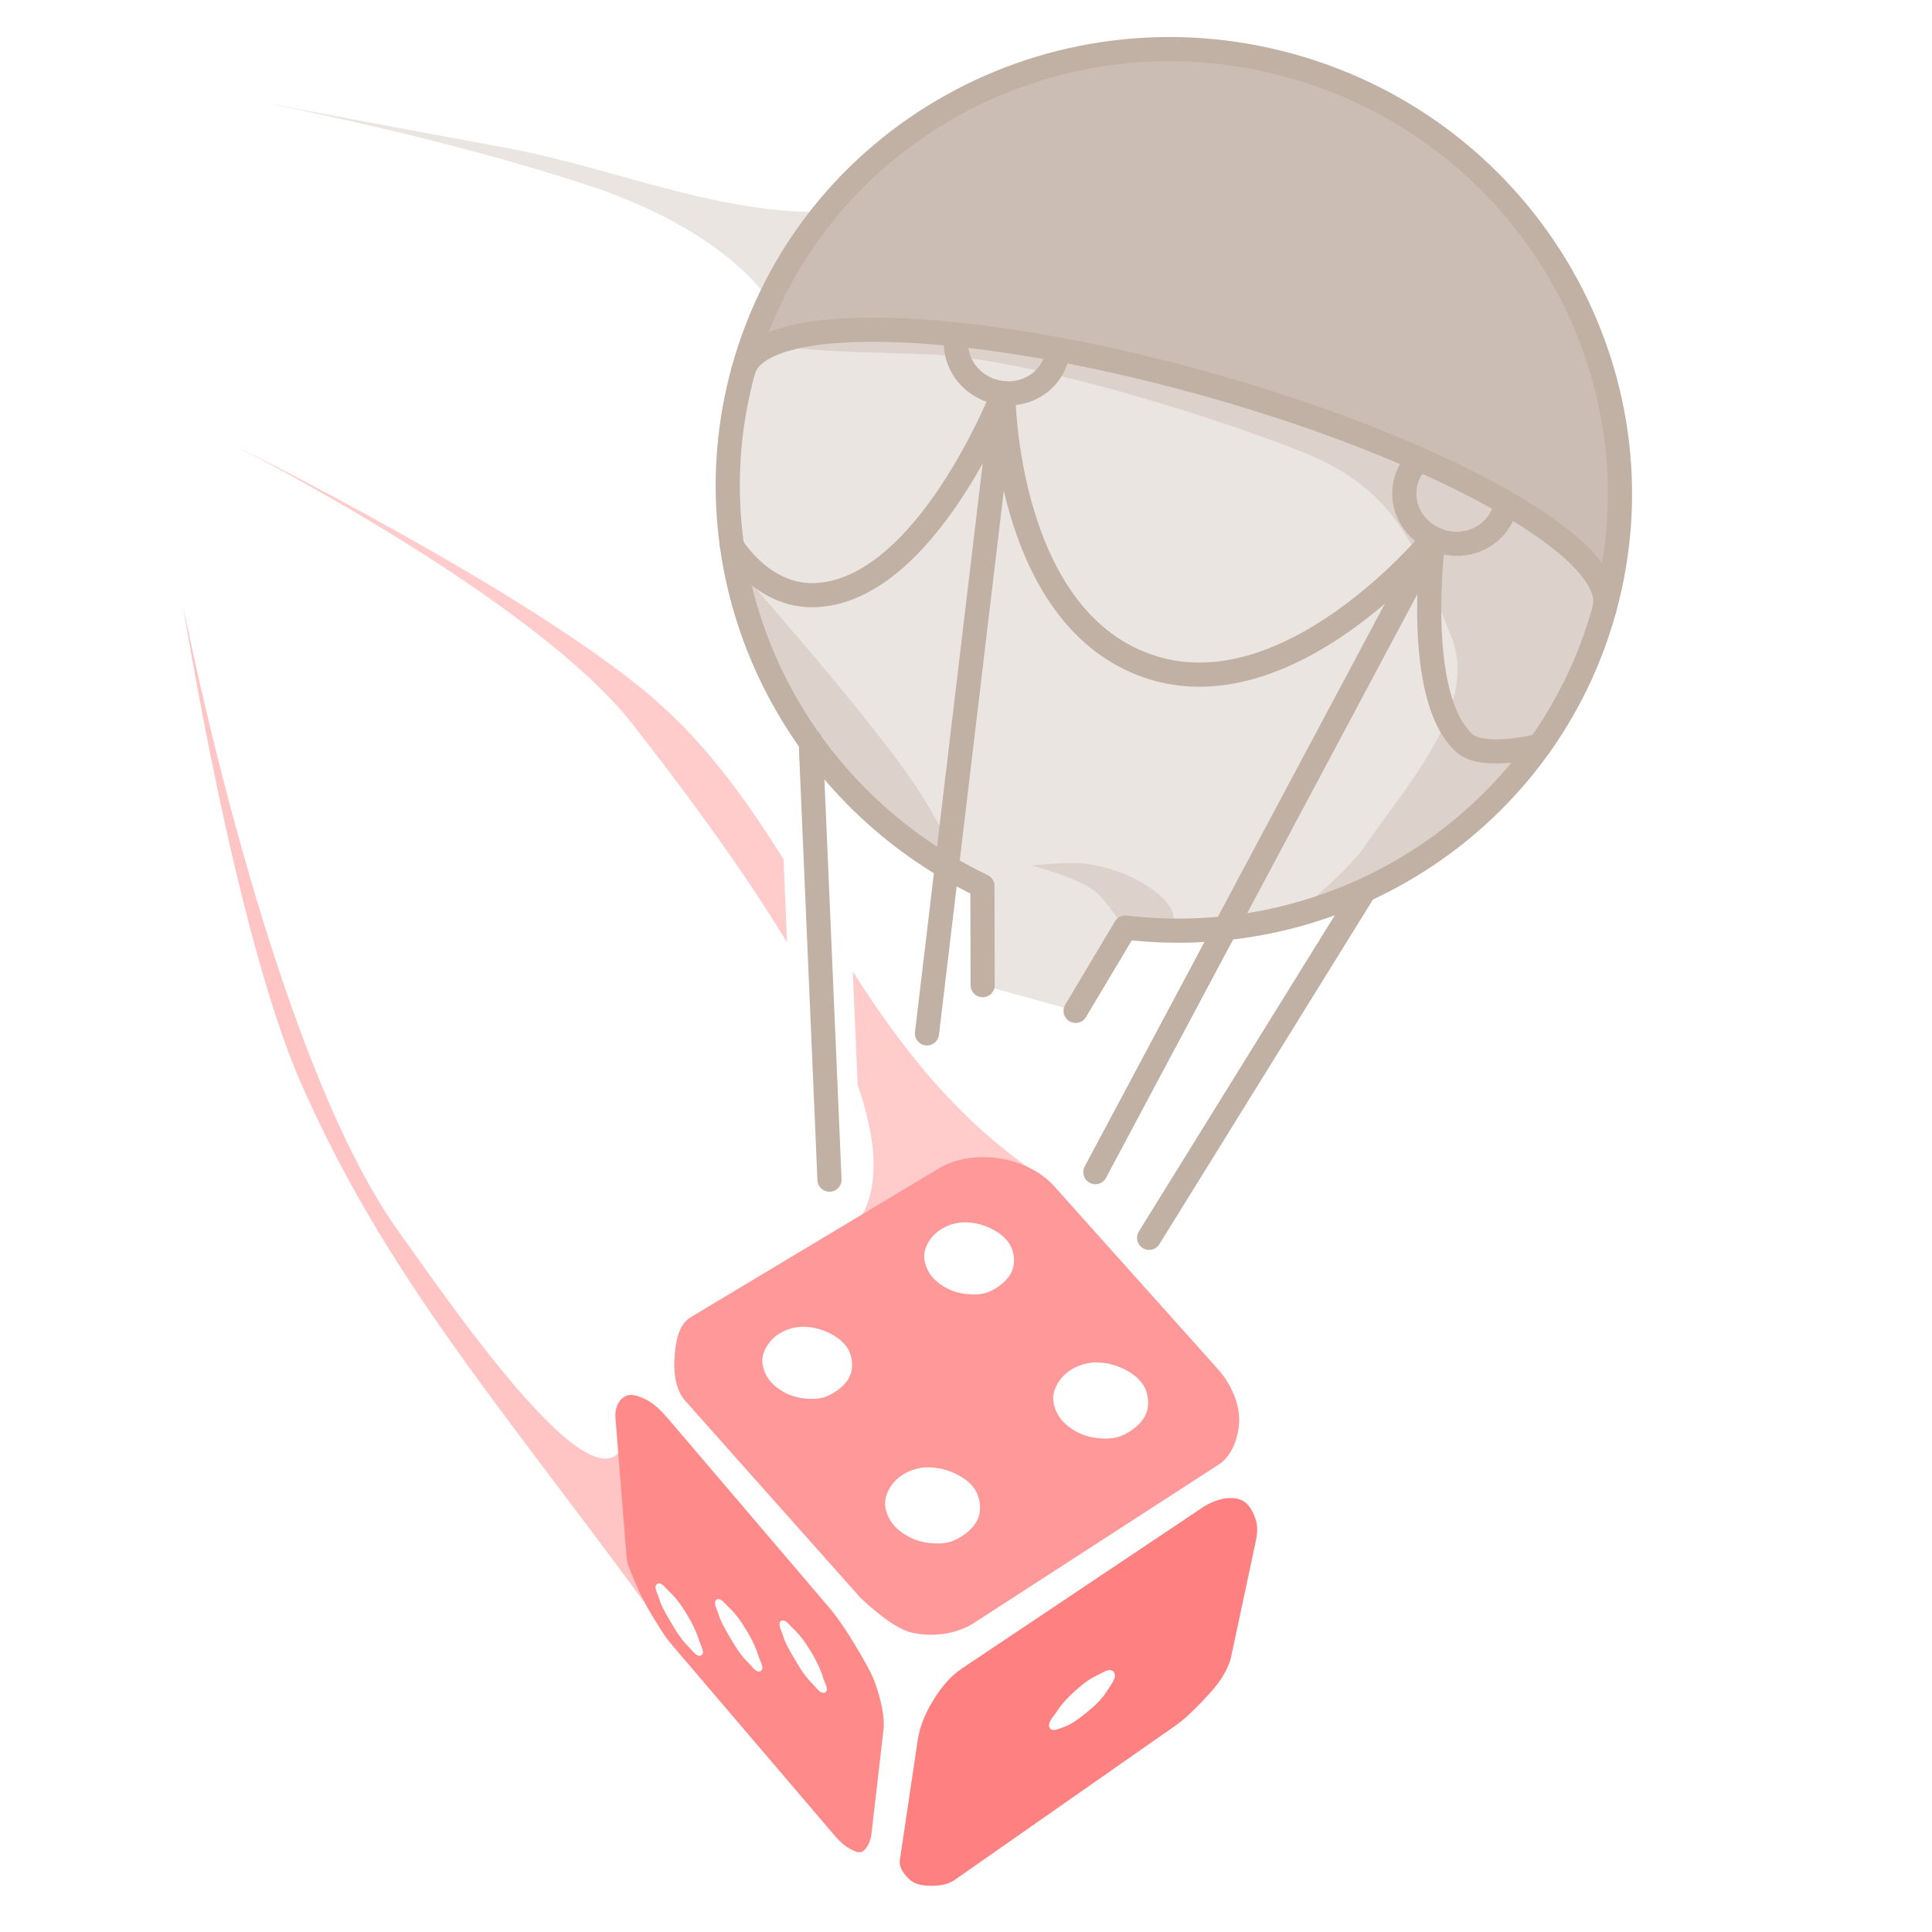
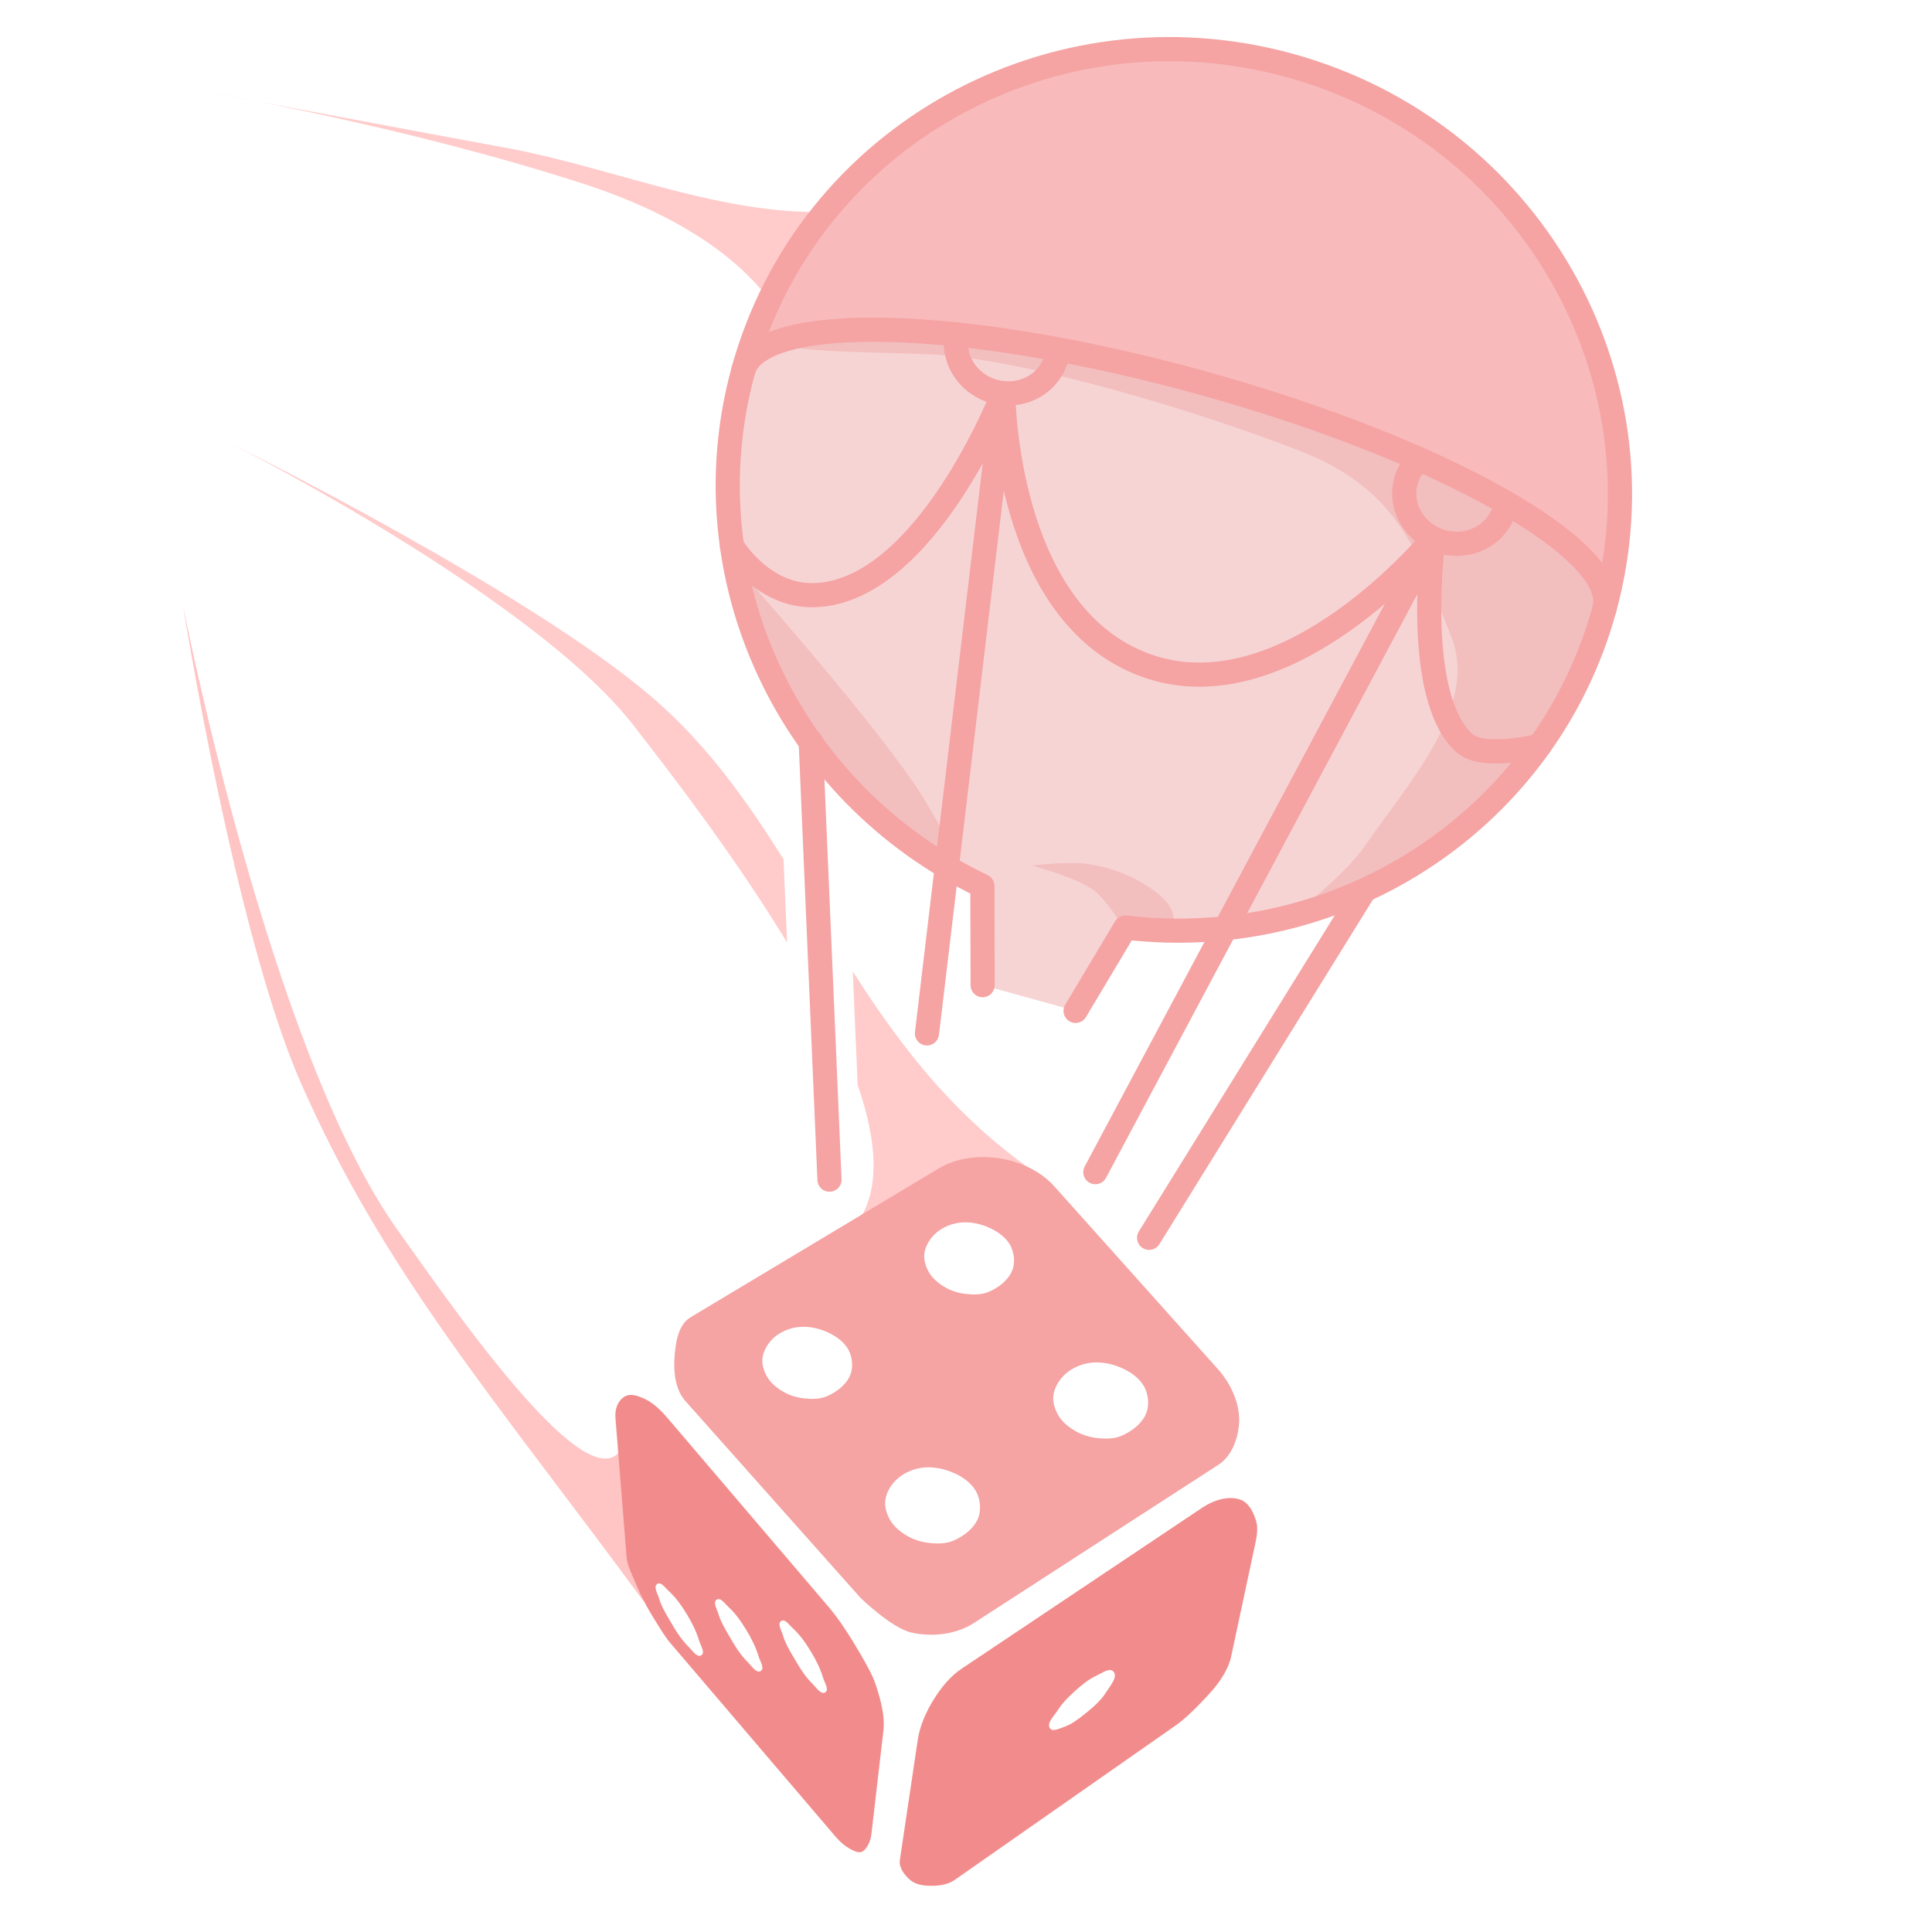
<svg xmlns="http://www.w3.org/2000/svg" xml:space="preserve" width="60mm" height="60mm" viewBox="0 0 60 60" version="1.1" id="svg8">
  <defs id="defs2" />
  <g transform="translate(-85.2379, -59.4404)" id="layer1">
    <g id="g3659">
      <g id="g4440" transform="matrix(0.988587 0.150653 -0.150653 0.988587 13.1089 -16.4895)">
        <g id="g16336" transform="rotate(1.324145,103.8231,-46.61967)">
          <g id="g16183" style="stroke-width:0.75;stroke-dasharray:none" transform="rotate(13.78892,125.482,125.066)">
            <g id="g354">
-               <path style="fill:#eae5e1;fill-opacity:1;stroke:none;stroke-width:0.5;stroke-linecap:round;stroke-linejoin:round;stroke-dasharray:none;stroke-opacity:1" d="m 115.079,82.988 c 0,0 -6.677,-4.048 -5.839,-8.307 0.831,-4.221 -2.705,-6.742 -7.667,-7.562 -5.676,-0.937 -11.911,-1.065 -11.911,-1.065 0,0 6.178,0.22 9.268,0.312 3.668,0.11 7.459,1.233 11.004,0.287 4.047,-1.08 10.729,-6.54 10.729,-6.54" id="path20300" transform="rotate(-15.11307,121.7817,110.3178)" />
+               <path style="fill:#ffcbcb;fill-opacity:1;stroke:none;stroke-width:0.5;stroke-linecap:round;stroke-linejoin:round;stroke-dasharray:none;stroke-opacity:1" d="m 115.079,82.988 c 0,0 -6.677,-4.048 -5.839,-8.307 0.831,-4.221 -2.705,-6.742 -7.667,-7.562 -5.676,-0.937 -11.911,-1.065 -11.911,-1.065 0,0 6.178,0.22 9.268,0.312 3.668,0.11 7.459,1.233 11.004,0.287 4.047,-1.08 10.729,-6.54 10.729,-6.54" id="path20300" transform="rotate(-15.11307,121.7817,110.3178)" />
              <path style="fill:#ffc4c4;fill-opacity:1;stroke:none;stroke-width:0.5;stroke-linecap:round;stroke-linejoin:round;stroke-dasharray:none;stroke-opacity:1" d="m 110.008,110.359 c -5.501,-5.505 -9.528,-8.899 -12.975,-14.349 C 94.314,91.712 91.191,81.913 91.191,81.913 c 0,0 4.754,13.306 9.539,18.212 2.108,2.162 8.619,9.166 7.916,4.404" id="path20028" transform="rotate(-15.11307,121.7817,110.3178)" />
              <path id="path19963" style="fill:#ffcbcb;fill-opacity:1;stroke:none;stroke-width:0.5;stroke-linecap:round;stroke-linejoin:round;stroke-dasharray:none;stroke-opacity:1" d="m 91.992,76.763 c 0,0 9.885,3.249 13.556,6.703 1.652,1.555 3.883,3.729 5.771,5.984 l -0.499,-2.54 c -1.398,-1.619 -2.866,-3.14 -4.727,-4.316 -4.301,-2.716 -14.102,-5.832 -14.102,-5.832 z m 21.481,13.274 0.68,3.459 c 1.075,2.043 1.342,3.869 0.013,5.021 l 6.287,-2.959 c -3.023,-1.372 -5.114,-3.395 -6.979,-5.522 z" transform="rotate(-15.11307,121.7817,110.3178)" />
              <g id="g16314" transform="rotate(-13.78892,129.8508,139.3219)">
-                 <path id="path1001" style="fill:#ff9999;fill-opacity:1;stroke:none;stroke-width:0.5;stroke-linecap:round;stroke-linejoin:round;stroke-opacity:1" d="m 126.496,94.165 c -0.276,-0.07 -0.562,-0.102 -0.838,-0.097 -0.639,0.011 -1.328,0.212 -1.811,0.631 l -6.796,5.895 c -0.356,0.309 -0.321,0.922 -0.264,1.39 0.054,0.435 0.209,0.922 0.553,1.194 l 6.416,5.077 c 0,0 1.11,0.76 1.75,0.791 0.653,0.033 1.379,-0.182 1.857,-0.627 l 6.635,-6.165 c 0.366,-0.341 0.467,-0.954 0.391,-1.449 -0.089,-0.578 -0.483,-1.118 -0.943,-1.479 l -5.978,-4.7 c -0.279,-0.22 -0.618,-0.373 -0.972,-0.462 z m -0.781,2.083 c 0.066,0.017 0.13,0.037 0.192,0.06 0.228,0.084 0.458,0.227 0.588,0.433 0.129,0.203 0.194,0.475 0.138,0.709 -0.074,0.31 -0.324,0.576 -0.588,0.753 -0.2,0.134 -0.454,0.177 -0.694,0.193 -0.226,0.016 -0.461,-0.013 -0.674,-0.091 -0.212,-0.078 -0.424,-0.194 -0.571,-0.366 -0.134,-0.157 -0.241,-0.36 -0.247,-0.566 -0.007,-0.243 0.098,-0.497 0.252,-0.686 0.182,-0.223 0.453,-0.388 0.733,-0.457 0.28,-0.069 0.588,-0.056 0.872,0.017 z m 4.85,3.587 c 0.057,0.016 0.114,0.034 0.169,0.055 0.241,0.089 0.483,0.24 0.621,0.457 0.136,0.215 0.205,0.501 0.146,0.749 -0.078,0.327 -0.342,0.609 -0.622,0.796 -0.211,0.141 -0.48,0.187 -0.733,0.204 -0.239,0.016 -0.487,-0.014 -0.712,-0.096 -0.224,-0.082 -0.449,-0.204 -0.604,-0.386 -0.141,-0.165 -0.255,-0.381 -0.261,-0.598 -0.008,-0.257 0.104,-0.525 0.266,-0.725 0.192,-0.236 0.479,-0.41 0.774,-0.483 0.308,-0.076 0.646,-0.058 0.955,0.027 z m -9.239,0.479 c 0.066,0.017 0.13,0.037 0.192,0.06 0.228,0.084 0.458,0.227 0.588,0.433 0.129,0.203 0.194,0.475 0.138,0.709 -0.074,0.31 -0.324,0.576 -0.588,0.753 -0.2,0.134 -0.454,0.177 -0.694,0.193 -0.226,0.016 -0.461,-0.013 -0.673,-0.091 l -4.9e-4,-1.3e-4 c -0.212,-0.078 -0.425,-0.193 -0.571,-0.366 -0.133,-0.157 -0.241,-0.36 -0.247,-0.566 -0.007,-0.243 0.098,-0.497 0.252,-0.686 0.181,-0.223 0.454,-0.387 0.733,-0.456 0.28,-0.069 0.587,-0.057 0.871,0.017 z m 4.629,3.624 c 0.069,0.018 0.137,0.039 0.203,0.064 0.241,0.089 0.484,0.24 0.621,0.458 0.136,0.215 0.205,0.501 0.146,0.749 -0.078,0.327 -0.342,0.609 -0.622,0.796 -0.211,0.141 -0.48,0.187 -0.733,0.204 -0.239,0.017 -0.487,-0.014 -0.712,-0.096 -0.224,-0.082 -0.448,-0.205 -0.604,-0.386 -0.141,-0.165 -0.255,-0.381 -0.261,-0.598 -0.008,-0.257 0.104,-0.525 0.266,-0.725 0.192,-0.236 0.479,-0.409 0.774,-0.482 0.296,-0.073 0.621,-0.06 0.921,0.018 z" />
-                 <path id="path3717" style="fill:#ff8080;fill-opacity:1;stroke:none;stroke-width:0.5;stroke-linecap:round;stroke-linejoin:round;stroke-opacity:1" d="m 134.924,103.227 c -0.016,-0.005 -0.032,-0.009 -0.048,-0.013 -0.4,-0.084 -0.849,0.159 -1.145,0.443 l -6.494,6.222 c -0.305,0.292 -0.52,0.678 -0.679,1.07 -0.172,0.423 -0.293,0.885 -0.281,1.342 l 0.1,3.779 c 0.006,0.234 0.227,0.437 0.429,0.554 0.162,0.094 0.37,0.101 0.556,0.078 0.285,-0.035 0.596,-0.12 0.799,-0.323 l 5.91,-5.898 c 0.256,-0.256 0.469,-0.554 0.671,-0.855 0.197,-0.293 0.394,-0.593 0.522,-0.923 0.081,-0.207 0.142,-0.426 0.15,-0.649 l 0.129,-3.569 c 0.008,-0.221 0.012,-0.492 -0.094,-0.704 -0.112,-0.226 -0.287,-0.477 -0.525,-0.553 z m -3.088,5.898 c 0.02,0.004 0.038,0.012 0.057,0.026 0.175,0.134 -0.021,0.449 -0.103,0.654 -0.125,0.313 -0.351,0.58 -0.576,0.833 -0.16,0.18 -0.33,0.362 -0.541,0.477 -0.125,0.068 -0.308,0.213 -0.412,0.115 -0.144,-0.137 0.056,-0.398 0.132,-0.582 0.106,-0.258 0.269,-0.491 0.442,-0.71 0.164,-0.208 0.339,-0.415 0.556,-0.565 0.132,-0.091 0.306,-0.278 0.445,-0.249 z" />
-                 <path id="path3719" style="fill:#ff8a8a;fill-opacity:1;stroke:none;stroke-width:0.5;stroke-linecap:round;stroke-linejoin:bevel;stroke-opacity:1" d="m 116.07,103.332 c -0.217,-0.056 -0.456,-0.099 -0.621,0.053 -0.186,0.172 -0.216,0.447 -0.152,0.693 l 1.094,4.211 c 0.049,0.188 0.189,0.387 0.294,0.551 0.134,0.213 0.26,0.401 0.408,0.603 0.216,0.296 0.458,0.559 0.704,0.832 0.128,0.142 0.261,0.283 0.409,0.405 l 6.078,5.017 c 0.16,0.132 0.343,0.244 0.541,0.306 0.102,0.032 0.221,0.069 0.32,0.029 0.067,-0.026 0.11,-0.098 0.141,-0.163 0.065,-0.133 0.09,-0.288 0.082,-0.436 l -0.191,-3.242 c -0.026,-0.443 -0.24,-0.897 -0.454,-1.306 -0.169,-0.323 -0.408,-0.605 -0.642,-0.884 -0.382,-0.457 -0.84,-0.958 -1.239,-1.287 l -5.919,-4.889 c -0.254,-0.21 -0.534,-0.413 -0.853,-0.494 z m 5.49,6.037 c 0.095,0.021 0.208,0.131 0.295,0.185 0.26,0.164 0.48,0.389 0.683,0.62 0.196,0.224 0.376,0.467 0.51,0.733 0.068,0.135 0.256,0.329 0.144,0.431 -0.118,0.107 -0.306,-0.103 -0.438,-0.193 -0.298,-0.204 -0.534,-0.49 -0.767,-0.765 -0.146,-0.173 -0.294,-0.35 -0.394,-0.553 -0.067,-0.136 -0.245,-0.332 -0.133,-0.434 0.03,-0.027 0.064,-0.032 0.101,-0.024 z m -2.087,-0.307 c 0.096,0.021 0.208,0.13 0.295,0.185 0.26,0.164 0.48,0.39 0.683,0.621 0.196,0.224 0.376,0.467 0.51,0.733 0.068,0.135 0.255,0.329 0.144,0.431 l -1.5e-4,4.9e-4 c -0.118,0.107 -0.306,-0.104 -0.438,-0.193 -0.298,-0.204 -0.534,-0.49 -0.767,-0.766 -0.146,-0.173 -0.294,-0.35 -0.394,-0.552 -0.067,-0.136 -0.245,-0.332 -0.134,-0.434 0.03,-0.027 0.064,-0.032 0.102,-0.024 z m -1.903,-0.159 c 0.095,0.021 0.208,0.131 0.295,0.185 0.26,0.164 0.48,0.389 0.683,0.62 0.196,0.224 0.376,0.467 0.51,0.733 0.068,0.135 0.256,0.329 0.144,0.431 -0.118,0.107 -0.306,-0.103 -0.438,-0.193 -0.298,-0.204 -0.534,-0.49 -0.767,-0.765 -0.146,-0.173 -0.294,-0.35 -0.394,-0.553 -0.067,-0.136 -0.245,-0.332 -0.133,-0.434 0.03,-0.027 0.063,-0.033 0.101,-0.024 z" />
+                 <path id="path1001" style="fill:#f5a3a3;fill-opacity:1;stroke:none;stroke-width:0.5;stroke-linecap:round;stroke-linejoin:round;stroke-opacity:1" d="m 126.496,94.165 c -0.276,-0.07 -0.562,-0.102 -0.838,-0.097 -0.639,0.011 -1.328,0.212 -1.811,0.631 l -6.796,5.895 c -0.356,0.309 -0.321,0.922 -0.264,1.39 0.054,0.435 0.209,0.922 0.553,1.194 l 6.416,5.077 c 0,0 1.11,0.76 1.75,0.791 0.653,0.033 1.379,-0.182 1.857,-0.627 l 6.635,-6.165 c 0.366,-0.341 0.467,-0.954 0.391,-1.449 -0.089,-0.578 -0.483,-1.118 -0.943,-1.479 l -5.978,-4.7 c -0.279,-0.22 -0.618,-0.373 -0.972,-0.462 z m -0.781,2.083 c 0.066,0.017 0.13,0.037 0.192,0.06 0.228,0.084 0.458,0.227 0.588,0.433 0.129,0.203 0.194,0.475 0.138,0.709 -0.074,0.31 -0.324,0.576 -0.588,0.753 -0.2,0.134 -0.454,0.177 -0.694,0.193 -0.226,0.016 -0.461,-0.013 -0.674,-0.091 -0.212,-0.078 -0.424,-0.194 -0.571,-0.366 -0.134,-0.157 -0.241,-0.36 -0.247,-0.566 -0.007,-0.243 0.098,-0.497 0.252,-0.686 0.182,-0.223 0.453,-0.388 0.733,-0.457 0.28,-0.069 0.588,-0.056 0.872,0.017 z m 4.85,3.587 c 0.057,0.016 0.114,0.034 0.169,0.055 0.241,0.089 0.483,0.24 0.621,0.457 0.136,0.215 0.205,0.501 0.146,0.749 -0.078,0.327 -0.342,0.609 -0.622,0.796 -0.211,0.141 -0.48,0.187 -0.733,0.204 -0.239,0.016 -0.487,-0.014 -0.712,-0.096 -0.224,-0.082 -0.449,-0.204 -0.604,-0.386 -0.141,-0.165 -0.255,-0.381 -0.261,-0.598 -0.008,-0.257 0.104,-0.525 0.266,-0.725 0.192,-0.236 0.479,-0.41 0.774,-0.483 0.308,-0.076 0.646,-0.058 0.955,0.027 z m -9.239,0.479 c 0.066,0.017 0.13,0.037 0.192,0.06 0.228,0.084 0.458,0.227 0.588,0.433 0.129,0.203 0.194,0.475 0.138,0.709 -0.074,0.31 -0.324,0.576 -0.588,0.753 -0.2,0.134 -0.454,0.177 -0.694,0.193 -0.226,0.016 -0.461,-0.013 -0.673,-0.091 l -4.9e-4,-1.3e-4 c -0.212,-0.078 -0.425,-0.193 -0.571,-0.366 -0.133,-0.157 -0.241,-0.36 -0.247,-0.566 -0.007,-0.243 0.098,-0.497 0.252,-0.686 0.181,-0.223 0.454,-0.387 0.733,-0.456 0.28,-0.069 0.587,-0.057 0.871,0.017 z m 4.629,3.624 c 0.069,0.018 0.137,0.039 0.203,0.064 0.241,0.089 0.484,0.24 0.621,0.458 0.136,0.215 0.205,0.501 0.146,0.749 -0.078,0.327 -0.342,0.609 -0.622,0.796 -0.211,0.141 -0.48,0.187 -0.733,0.204 -0.239,0.017 -0.487,-0.014 -0.712,-0.096 -0.224,-0.082 -0.448,-0.205 -0.604,-0.386 -0.141,-0.165 -0.255,-0.381 -0.261,-0.598 -0.008,-0.257 0.104,-0.525 0.266,-0.725 0.192,-0.236 0.479,-0.409 0.774,-0.482 0.296,-0.073 0.621,-0.06 0.921,0.018 z" />
+                 <path id="path3717" style="fill:#f28c8c;fill-opacity:1;stroke:none;stroke-width:0.5;stroke-linecap:round;stroke-linejoin:round;stroke-opacity:1" d="m 134.924,103.227 c -0.016,-0.005 -0.032,-0.009 -0.048,-0.013 -0.4,-0.084 -0.849,0.159 -1.145,0.443 l -6.494,6.222 c -0.305,0.292 -0.52,0.678 -0.679,1.07 -0.172,0.423 -0.293,0.885 -0.281,1.342 l 0.1,3.779 c 0.006,0.234 0.227,0.437 0.429,0.554 0.162,0.094 0.37,0.101 0.556,0.078 0.285,-0.035 0.596,-0.12 0.799,-0.323 l 5.91,-5.898 c 0.256,-0.256 0.469,-0.554 0.671,-0.855 0.197,-0.293 0.394,-0.593 0.522,-0.923 0.081,-0.207 0.142,-0.426 0.15,-0.649 l 0.129,-3.569 c 0.008,-0.221 0.012,-0.492 -0.094,-0.704 -0.112,-0.226 -0.287,-0.477 -0.525,-0.553 z m -3.088,5.898 c 0.02,0.004 0.038,0.012 0.057,0.026 0.175,0.134 -0.021,0.449 -0.103,0.654 -0.125,0.313 -0.351,0.58 -0.576,0.833 -0.16,0.18 -0.33,0.362 -0.541,0.477 -0.125,0.068 -0.308,0.213 -0.412,0.115 -0.144,-0.137 0.056,-0.398 0.132,-0.582 0.106,-0.258 0.269,-0.491 0.442,-0.71 0.164,-0.208 0.339,-0.415 0.556,-0.565 0.132,-0.091 0.306,-0.278 0.445,-0.249 z" />
+                 <path id="path3719" style="fill:#f28c8c;fill-opacity:1;stroke:none;stroke-width:0.5;stroke-linecap:round;stroke-linejoin:bevel;stroke-opacity:1" d="m 116.07,103.332 c -0.217,-0.056 -0.456,-0.099 -0.621,0.053 -0.186,0.172 -0.216,0.447 -0.152,0.693 l 1.094,4.211 c 0.049,0.188 0.189,0.387 0.294,0.551 0.134,0.213 0.26,0.401 0.408,0.603 0.216,0.296 0.458,0.559 0.704,0.832 0.128,0.142 0.261,0.283 0.409,0.405 l 6.078,5.017 c 0.16,0.132 0.343,0.244 0.541,0.306 0.102,0.032 0.221,0.069 0.32,0.029 0.067,-0.026 0.11,-0.098 0.141,-0.163 0.065,-0.133 0.09,-0.288 0.082,-0.436 l -0.191,-3.242 c -0.026,-0.443 -0.24,-0.897 -0.454,-1.306 -0.169,-0.323 -0.408,-0.605 -0.642,-0.884 -0.382,-0.457 -0.84,-0.958 -1.239,-1.287 l -5.919,-4.889 c -0.254,-0.21 -0.534,-0.413 -0.853,-0.494 z m 5.49,6.037 c 0.095,0.021 0.208,0.131 0.295,0.185 0.26,0.164 0.48,0.389 0.683,0.62 0.196,0.224 0.376,0.467 0.51,0.733 0.068,0.135 0.256,0.329 0.144,0.431 -0.118,0.107 -0.306,-0.103 -0.438,-0.193 -0.298,-0.204 -0.534,-0.49 -0.767,-0.765 -0.146,-0.173 -0.294,-0.35 -0.394,-0.553 -0.067,-0.136 -0.245,-0.332 -0.133,-0.434 0.03,-0.027 0.064,-0.032 0.101,-0.024 z m -2.087,-0.307 c 0.096,0.021 0.208,0.13 0.295,0.185 0.26,0.164 0.48,0.39 0.683,0.621 0.196,0.224 0.376,0.467 0.51,0.733 0.068,0.135 0.255,0.329 0.144,0.431 l -1.5e-4,4.9e-4 c -0.118,0.107 -0.306,-0.104 -0.438,-0.193 -0.298,-0.204 -0.534,-0.49 -0.767,-0.766 -0.146,-0.173 -0.294,-0.35 -0.394,-0.552 -0.067,-0.136 -0.245,-0.332 -0.134,-0.434 0.03,-0.027 0.064,-0.032 0.102,-0.024 z m -1.903,-0.159 c 0.095,0.021 0.208,0.131 0.295,0.185 0.26,0.164 0.48,0.389 0.683,0.62 0.196,0.224 0.376,0.467 0.51,0.733 0.068,0.135 0.256,0.329 0.144,0.431 -0.118,0.107 -0.306,-0.103 -0.438,-0.193 -0.298,-0.204 -0.534,-0.49 -0.767,-0.765 -0.146,-0.173 -0.294,-0.35 -0.394,-0.553 -0.067,-0.136 -0.245,-0.332 -0.133,-0.434 0.03,-0.027 0.063,-0.033 0.101,-0.024 z" />
              </g>
-               <path id="circle1485-6" style="fill:#eae5e1;fill-opacity:1;stroke:#c1b0a4;stroke-width:0.5;stroke-linecap:round;stroke-linejoin:round;stroke-dasharray:none;stroke-opacity:1" d="m 123.654,89.778 1.073,-2.816 c 6.818,-0.393 12.306,-5.621 12.937,-12.322 0.705,-7.515 -4.908,-14.199 -12.536,-14.93 -7.628,-0.731 -14.384,4.769 -15.089,12.284 -0.612,6.574 3.635,12.663 10.091,14.466 l 0.542,3.033" transform="rotate(-13.78892,125.482,125.066)" />
+               <path id="circle1485-6" style="fill:#f7d4d4;fill-opacity:1;stroke:#c1b0a4;stroke-width:0.5;stroke-linecap:round;stroke-linejoin:round;stroke-dasharray:none;stroke-opacity:1" d="m 123.654,89.778 1.073,-2.816 c 6.818,-0.393 12.306,-5.621 12.937,-12.322 0.705,-7.515 -4.908,-14.199 -12.536,-14.93 -7.628,-0.731 -14.384,4.769 -15.089,12.284 -0.612,6.574 3.635,12.663 10.091,14.466 l 0.542,3.033" transform="rotate(-13.78892,125.482,125.066)" />
              <g id="g16027" style="fill:#dcd2cb;fill-opacity:1" transform="translate(-3.271944,1.45214)">
-                 <path style="fill:#dcd2cb;fill-opacity:1;stroke:none;stroke-width:0.5;stroke-linecap:round;stroke-linejoin:round;stroke-dasharray:none;stroke-opacity:1" d="m 113.899,87.398 c 0,0 -1.787,-1.451 -2.762,-2.055 -2.533,-1.567 -7.972,-4.037 -7.972,-4.037 0,0 2.213,2.572 3.567,3.569 0.949,0.699 2.029,1.221 3.129,1.645 0.896,0.346 1.845,0.541 2.788,0.721 0.412,0.079 1.25,0.157 1.25,0.157 z" id="path15624" />
-                 <path style="fill:#dcd2cb;fill-opacity:1;stroke:none;stroke-width:0.5;stroke-linecap:round;stroke-linejoin:round;stroke-dasharray:none;stroke-opacity:1" d="m 123.376,84.688 c 0,0 1.134,-2.077 1.349,-3.22 0.434,-2.306 1.502,-5.396 -0.175,-7.038 -1.99,-1.949 -3.288,-3.508 -6.587,-3.374 -3.387,0.137 -8.942,0.826 -11.65,1.849 -2.075,0.785 -5.197,2.309 -5.332,1.436 -1.158,-7.489 14.071,-6.767 21.647,-6.949 1.462,-0.035 3.069,0.258 4.237,1.138 0.891,0.672 1.433,1.791 1.724,2.868 0.442,1.637 0.228,3.417 -0.071,5.086 -0.175,0.976 -0.569,1.908 -0.993,2.805 -0.454,0.961 -1.006,1.882 -1.644,2.732 -0.521,0.694 -1.171,1.282 -1.769,1.911 -0.242,0.255 -0.737,0.756 -0.737,0.756 z" id="path15499" />
-                 <path style="fill:#dcd2cb;fill-opacity:1;stroke:none;stroke-width:0.5;stroke-linecap:round;stroke-linejoin:round;stroke-dasharray:none;stroke-opacity:1" d="m 118.862,86.8 c 0,0 -0.808,-0.565 -1.277,-0.672 -0.68,-0.156 -2.091,0.071 -2.091,0.071 0,0 1.016,-0.595 1.578,-0.747 0.566,-0.152 1.17,-0.218 1.752,-0.148 0.426,0.051 0.892,0.133 1.22,0.41 0.175,0.148 0.325,0.606 0.325,0.606" id="path15438" />
+                 <path style="fill:#f3bebe;fill-opacity:1;stroke:none;stroke-width:0.5;stroke-linecap:round;stroke-linejoin:round;stroke-dasharray:none;stroke-opacity:1" d="m 113.899,87.398 c 0,0 -1.787,-1.451 -2.762,-2.055 -2.533,-1.567 -7.972,-4.037 -7.972,-4.037 0,0 2.213,2.572 3.567,3.569 0.949,0.699 2.029,1.221 3.129,1.645 0.896,0.346 1.845,0.541 2.788,0.721 0.412,0.079 1.25,0.157 1.25,0.157 z" id="path15624" />
+                 <path style="fill:#f3bebe;fill-opacity:1;stroke:none;stroke-width:0.5;stroke-linecap:round;stroke-linejoin:round;stroke-dasharray:none;stroke-opacity:1" d="m 123.376,84.688 c 0,0 1.134,-2.077 1.349,-3.22 0.434,-2.306 1.502,-5.396 -0.175,-7.038 -1.99,-1.949 -3.288,-3.508 -6.587,-3.374 -3.387,0.137 -8.942,0.826 -11.65,1.849 -2.075,0.785 -5.197,2.309 -5.332,1.436 -1.158,-7.489 14.071,-6.767 21.647,-6.949 1.462,-0.035 3.069,0.258 4.237,1.138 0.891,0.672 1.433,1.791 1.724,2.868 0.442,1.637 0.228,3.417 -0.071,5.086 -0.175,0.976 -0.569,1.908 -0.993,2.805 -0.454,0.961 -1.006,1.882 -1.644,2.732 -0.521,0.694 -1.171,1.282 -1.769,1.911 -0.242,0.255 -0.737,0.756 -0.737,0.756 z" id="path15499" />
+                 <path style="fill:#f3bebe;fill-opacity:1;stroke:none;stroke-width:0.5;stroke-linecap:round;stroke-linejoin:round;stroke-dasharray:none;stroke-opacity:1" d="m 118.862,86.8 c 0,0 -0.808,-0.565 -1.277,-0.672 -0.68,-0.156 -2.091,0.071 -2.091,0.071 0,0 1.016,-0.595 1.578,-0.747 0.566,-0.152 1.17,-0.218 1.752,-0.148 0.426,0.051 0.892,0.133 1.22,0.41 0.175,0.148 0.325,0.606 0.325,0.606" id="path15438" />
              </g>
-               <path style="fill:#cbbdb3;fill-opacity:1;stroke:none;stroke-width:0.5;stroke-linecap:round;stroke-linejoin:round;stroke-dasharray:none;stroke-opacity:1" d="m 110.16,71.339 c 0,0 0.513,-2.866 1.21,-4.114 1.226,-2.197 2.912,-4.28 5.044,-5.615 2.028,-1.27 4.509,-1.868 6.899,-1.984 2.237,-0.108 4.556,0.325 6.608,1.224 1.621,0.71 3.105,1.832 4.248,3.181 1.362,1.607 2.268,3.604 2.906,5.611 0.466,1.465 0.632,4.568 0.632,4.568 0,0 -1.422,-1.381 -2.293,-1.822 -2.387,-1.21 -5.113,-1.627 -7.743,-2.12 -2.444,-0.458 -4.934,-0.745 -7.421,-0.77 -2.43,-0.024 -4.909,0.014 -7.266,0.608 -0.996,0.251 -2.825,1.231 -2.825,1.231 z" id="path14855" transform="rotate(-13.78892,125.482,125.066)" />
-               <path id="path2171" style="fill:none;fill-opacity:1;stroke:#c1b0a4;stroke-width:0.75;stroke-linecap:round;stroke-linejoin:round;stroke-dasharray:none;stroke-opacity:1" d="m 125.294,73.19 c -0.279,-1.879 -6.675,-2.5 -14.285,-1.388 -7.611,1.112 -13.452,3.523 -13.175,5.402" />
-               <path style="fill:none;fill-opacity:1;stroke:#c1b0a4;stroke-width:0.75;stroke-linecap:round;stroke-linejoin:round;stroke-dasharray:none;stroke-opacity:1" d="M 110.415,99.109 104.395,86.892" id="path2811-7" />
-               <path style="fill:none;fill-opacity:1;stroke:#c1b0a4;stroke-width:0.75;stroke-linecap:round;stroke-linejoin:round;stroke-dasharray:none;stroke-opacity:1" d="M 120.227,96.76 121.977,84.321" id="path2813-5" />
-               <path style="fill:none;fill-opacity:1;stroke:#c1b0a4;stroke-width:0.75;stroke-linecap:round;stroke-linejoin:round;stroke-dasharray:none;stroke-opacity:1" d="m 105.505,74.582 5.849,19.15" id="path3036-3" />
-               <path style="fill:none;fill-opacity:1;stroke:#c1b0a4;stroke-width:0.75;stroke-linecap:round;stroke-linejoin:round;stroke-dasharray:none;stroke-opacity:1" d="m 119.548,73.325 -1.671,22.242" id="path3038-5" />
-               <path style="fill:none;fill-opacity:1;stroke:#c1b0a4;stroke-width:0.75;stroke-linecap:round;stroke-linejoin:round;stroke-dasharray:none;stroke-opacity:1" id="path3134" d="M 94.723,87.388 A 1.593,1.517 0 0 1 94.079,88.793 1.593,1.517 0 0 1 92.476,88.945 1.593,1.517 0 0 1 91.554,87.688" transform="matrix(0.9894833,-0.1446473,0.1466096,0.9891944,0,0)" />
-               <path style="fill:none;fill-opacity:1;stroke:#c1b0a4;stroke-width:0.75;stroke-linecap:round;stroke-linejoin:round;stroke-dasharray:none;stroke-opacity:1" id="path3136" d="m 109.387,88.177 a 1.593,1.517 0 0 1 -0.921,1.56 1.593,1.517 0 0 1 -1.841,-0.362 1.593,1.517 0 0 1 -0.197,-1.78" transform="matrix(0.9894833,-0.1446473,0.1466096,0.9891944,0,0)" />
-               <path style="fill:none;fill-opacity:1;stroke:#c1b0a4;stroke-width:0.75;stroke-linecap:round;stroke-linejoin:round;stroke-dasharray:none;stroke-opacity:1" d="m 99.708,82.321 c 0,0 1.489,1.067 2.961,0.365 3.125,-1.491 2.837,-8.104 2.837,-8.104 0,0 2.784,6.27 7.461,5.95 4.677,-0.32 6.581,-7.206 6.581,-7.206 0,0 1.394,4.78 3.462,5.431 0.738,0.232 2.153,-0.87 2.153,-0.87" id="path3234" />
-               <path id="path15064" style="fill:none;fill-opacity:1;stroke:#c1b0a4;stroke-width:0.75;stroke-linecap:round;stroke-linejoin:round;stroke-dasharray:none;stroke-opacity:1" d="m 115.296,91.231 0.371,-2.991 c 6.528,-2.007 10.612,-8.392 9.627,-15.05 -1.107,-7.466 -8.151,-12.62 -15.733,-11.512 -7.583,1.109 -12.833,8.06 -11.726,15.526 0.973,6.531 6.548,11.431 13.248,11.644 l 1.249,2.816" />
+               <path style="fill:#f8baba;fill-opacity:1;stroke:none;stroke-width:0.5;stroke-linecap:round;stroke-linejoin:round;stroke-dasharray:none;stroke-opacity:1" d="m 110.16,71.339 c 0,0 0.513,-2.866 1.21,-4.114 1.226,-2.197 2.912,-4.28 5.044,-5.615 2.028,-1.27 4.509,-1.868 6.899,-1.984 2.237,-0.108 4.556,0.325 6.608,1.224 1.621,0.71 3.105,1.832 4.248,3.181 1.362,1.607 2.268,3.604 2.906,5.611 0.466,1.465 0.632,4.568 0.632,4.568 0,0 -1.422,-1.381 -2.293,-1.822 -2.387,-1.21 -5.113,-1.627 -7.743,-2.12 -2.444,-0.458 -4.934,-0.745 -7.421,-0.77 -2.43,-0.024 -4.909,0.014 -7.266,0.608 -0.996,0.251 -2.825,1.231 -2.825,1.231 z" id="path14855" transform="rotate(-13.78892,125.482,125.066)" />
+               <path id="path2171" style="fill:none;fill-opacity:1;stroke:#f5a3a3;stroke-width:0.75;stroke-linecap:round;stroke-linejoin:round;stroke-dasharray:none;stroke-opacity:1" d="m 125.294,73.19 c -0.279,-1.879 -6.675,-2.5 -14.285,-1.388 -7.611,1.112 -13.452,3.523 -13.175,5.402" />
+               <path style="fill:none;fill-opacity:1;stroke:#f5a3a3;stroke-width:0.75;stroke-linecap:round;stroke-linejoin:round;stroke-dasharray:none;stroke-opacity:1" d="M 110.415,99.109 104.395,86.892" id="path2811-7" />
+               <path style="fill:none;fill-opacity:1;stroke:#f5a3a3;stroke-width:0.75;stroke-linecap:round;stroke-linejoin:round;stroke-dasharray:none;stroke-opacity:1" d="M 120.227,96.76 121.977,84.321" id="path2813-5" />
+               <path style="fill:none;fill-opacity:1;stroke:#f5a3a3;stroke-width:0.75;stroke-linecap:round;stroke-linejoin:round;stroke-dasharray:none;stroke-opacity:1" d="m 105.505,74.582 5.849,19.15" id="path3036-3" />
+               <path style="fill:none;fill-opacity:1;stroke:#f5a3a3;stroke-width:0.75;stroke-linecap:round;stroke-linejoin:round;stroke-dasharray:none;stroke-opacity:1" d="m 119.548,73.325 -1.671,22.242" id="path3038-5" />
+               <path style="fill:none;fill-opacity:1;stroke:#f5a3a3;stroke-width:0.75;stroke-linecap:round;stroke-linejoin:round;stroke-dasharray:none;stroke-opacity:1" id="path3134" d="M 94.723,87.388 A 1.593,1.517 0 0 1 94.079,88.793 1.593,1.517 0 0 1 92.476,88.945 1.593,1.517 0 0 1 91.554,87.688" transform="matrix(0.9894833,-0.1446473,0.1466096,0.9891944,0,0)" />
+               <path style="fill:none;fill-opacity:1;stroke:#f5a3a3;stroke-width:0.75;stroke-linecap:round;stroke-linejoin:round;stroke-dasharray:none;stroke-opacity:1" id="path3136" d="m 109.387,88.177 a 1.593,1.517 0 0 1 -0.921,1.56 1.593,1.517 0 0 1 -1.841,-0.362 1.593,1.517 0 0 1 -0.197,-1.78" transform="matrix(0.9894833,-0.1446473,0.1466096,0.9891944,0,0)" />
+               <path style="fill:none;fill-opacity:1;stroke:#f5a3a3;stroke-width:0.75;stroke-linecap:round;stroke-linejoin:round;stroke-dasharray:none;stroke-opacity:1" d="m 99.708,82.321 c 0,0 1.489,1.067 2.961,0.365 3.125,-1.491 2.837,-8.104 2.837,-8.104 0,0 2.784,6.27 7.461,5.95 4.677,-0.32 6.581,-7.206 6.581,-7.206 0,0 1.394,4.78 3.462,5.431 0.738,0.232 2.153,-0.87 2.153,-0.87" id="path3234" />
+               <path id="path15064" style="fill:none;fill-opacity:1;stroke:#f5a3a3;stroke-width:0.75;stroke-linecap:round;stroke-linejoin:round;stroke-dasharray:none;stroke-opacity:1" d="m 115.296,91.231 0.371,-2.991 c 6.528,-2.007 10.612,-8.392 9.627,-15.05 -1.107,-7.466 -8.151,-12.62 -15.733,-11.512 -7.583,1.109 -12.833,8.06 -11.726,15.526 0.973,6.531 6.548,11.431 13.248,11.644 l 1.249,2.816" />
            </g>
          </g>
        </g>
      </g>
    </g>
  </g>
</svg>
